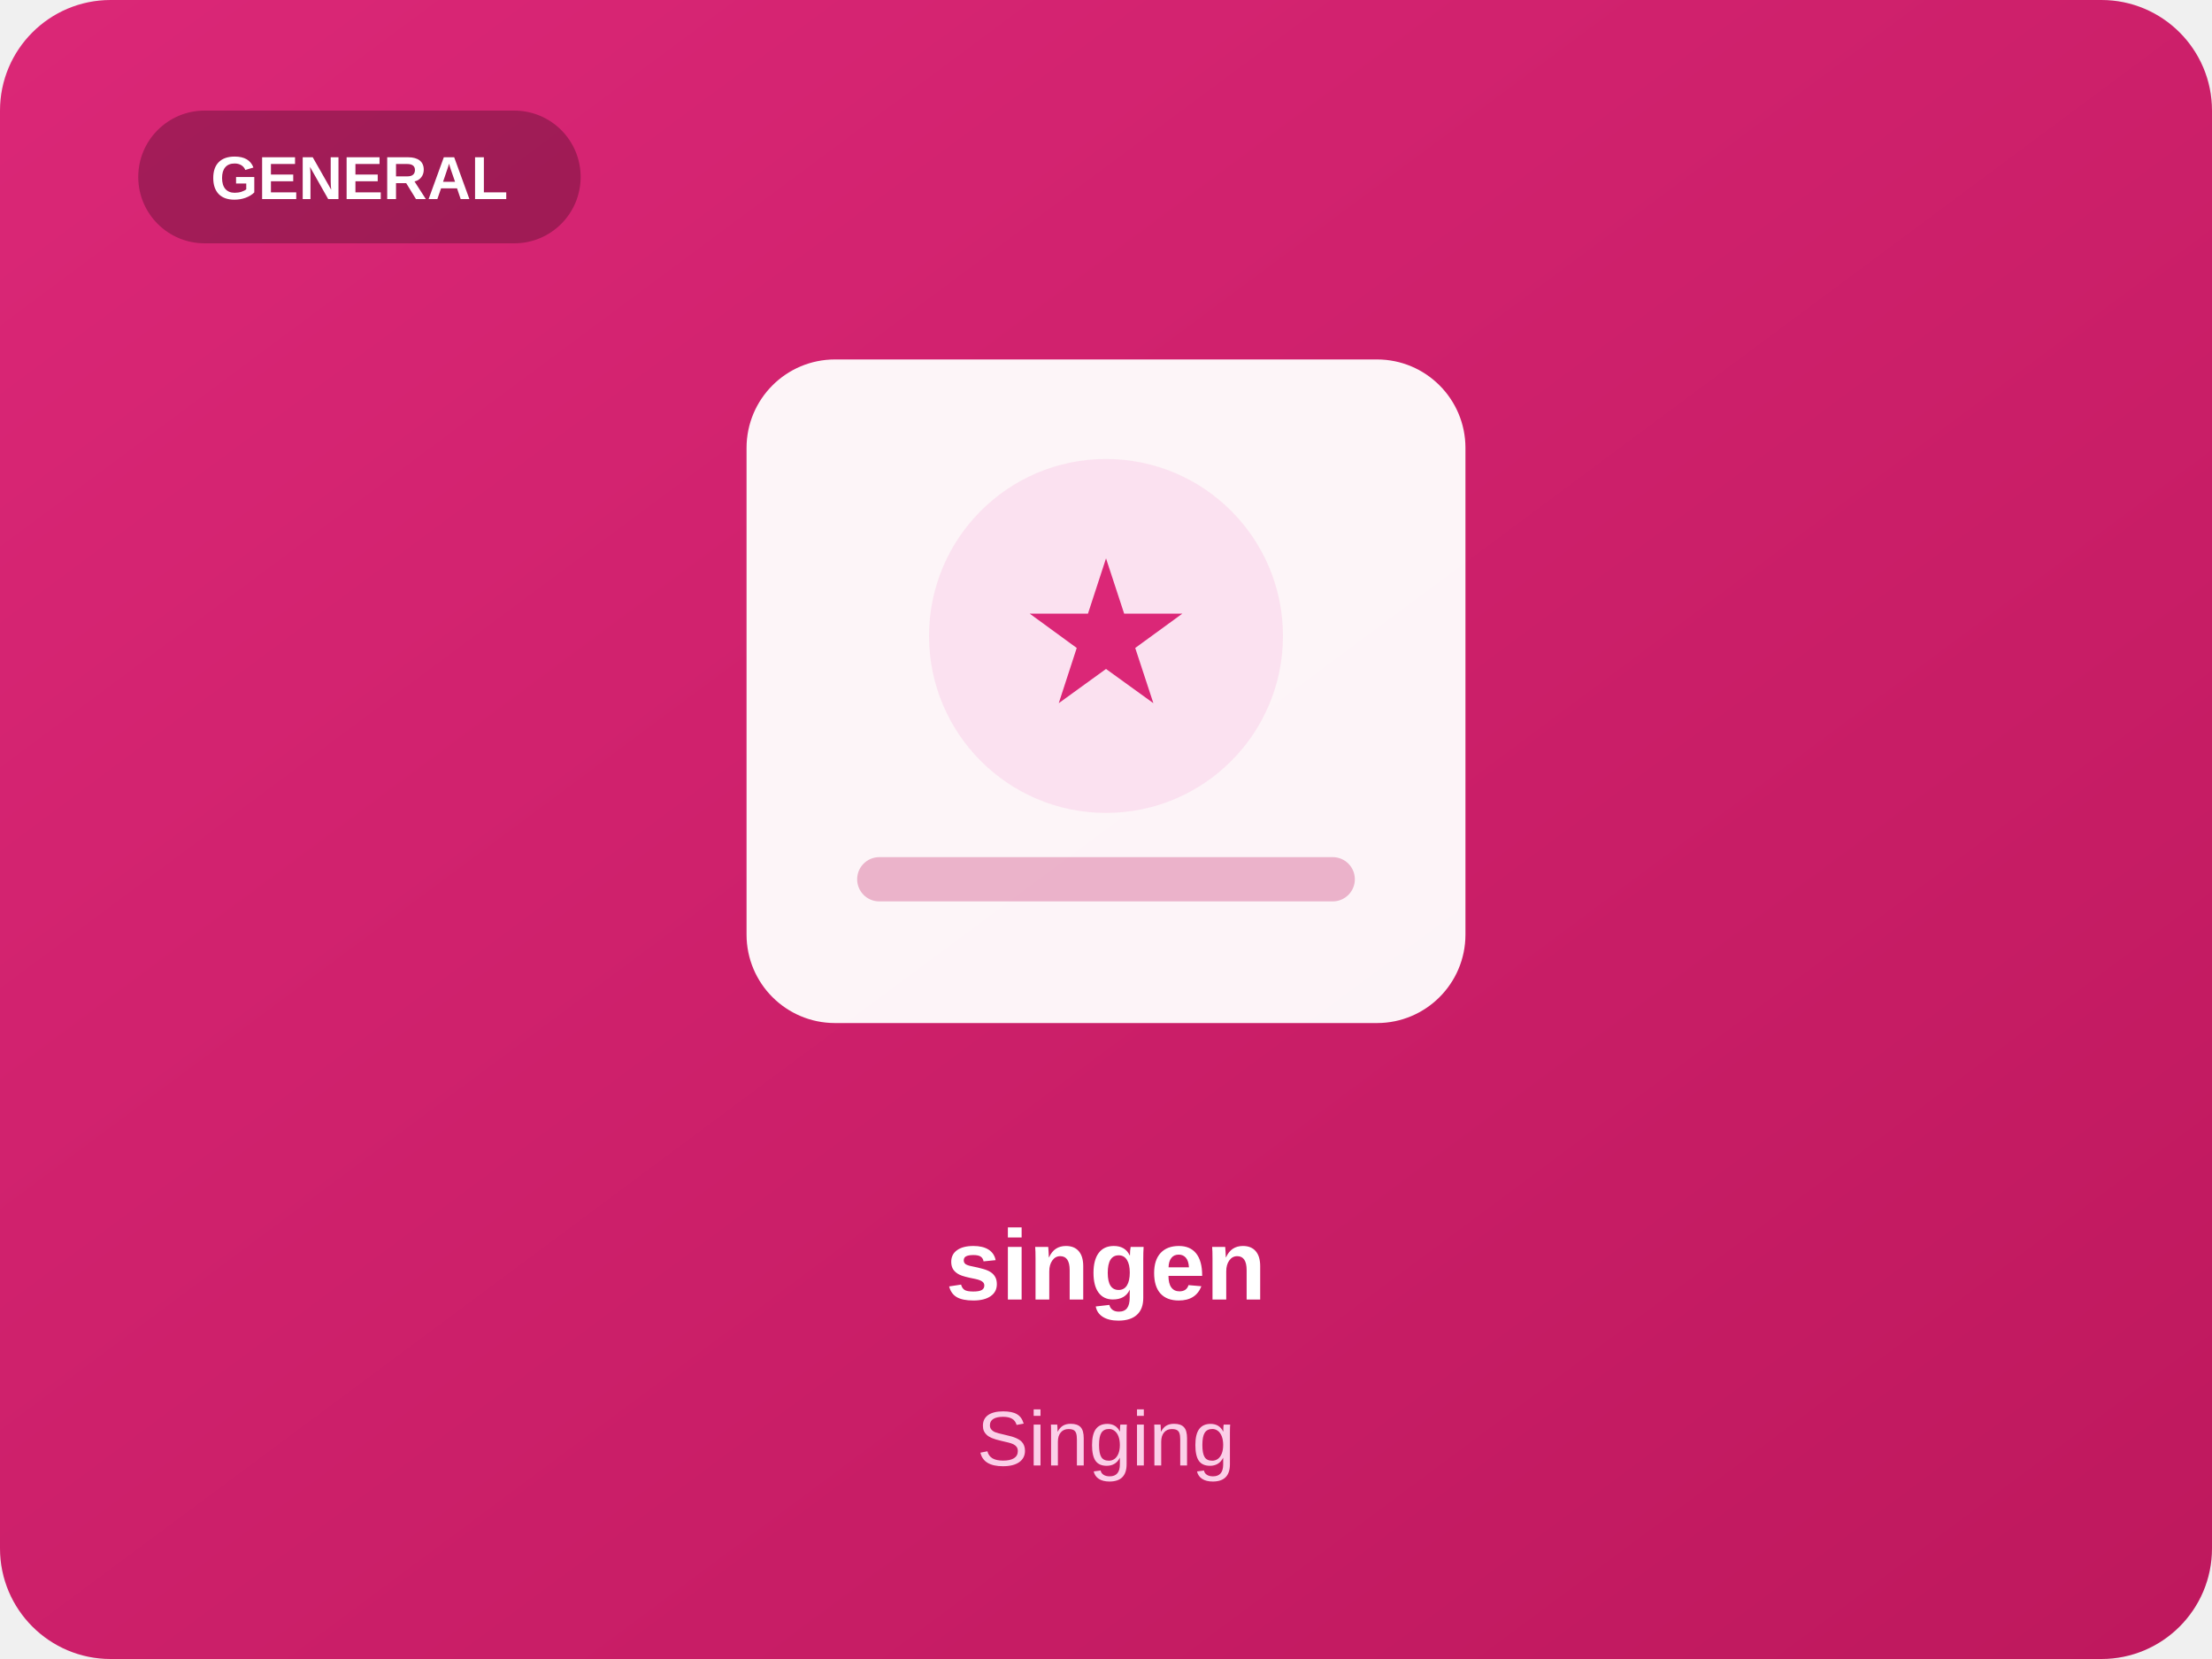
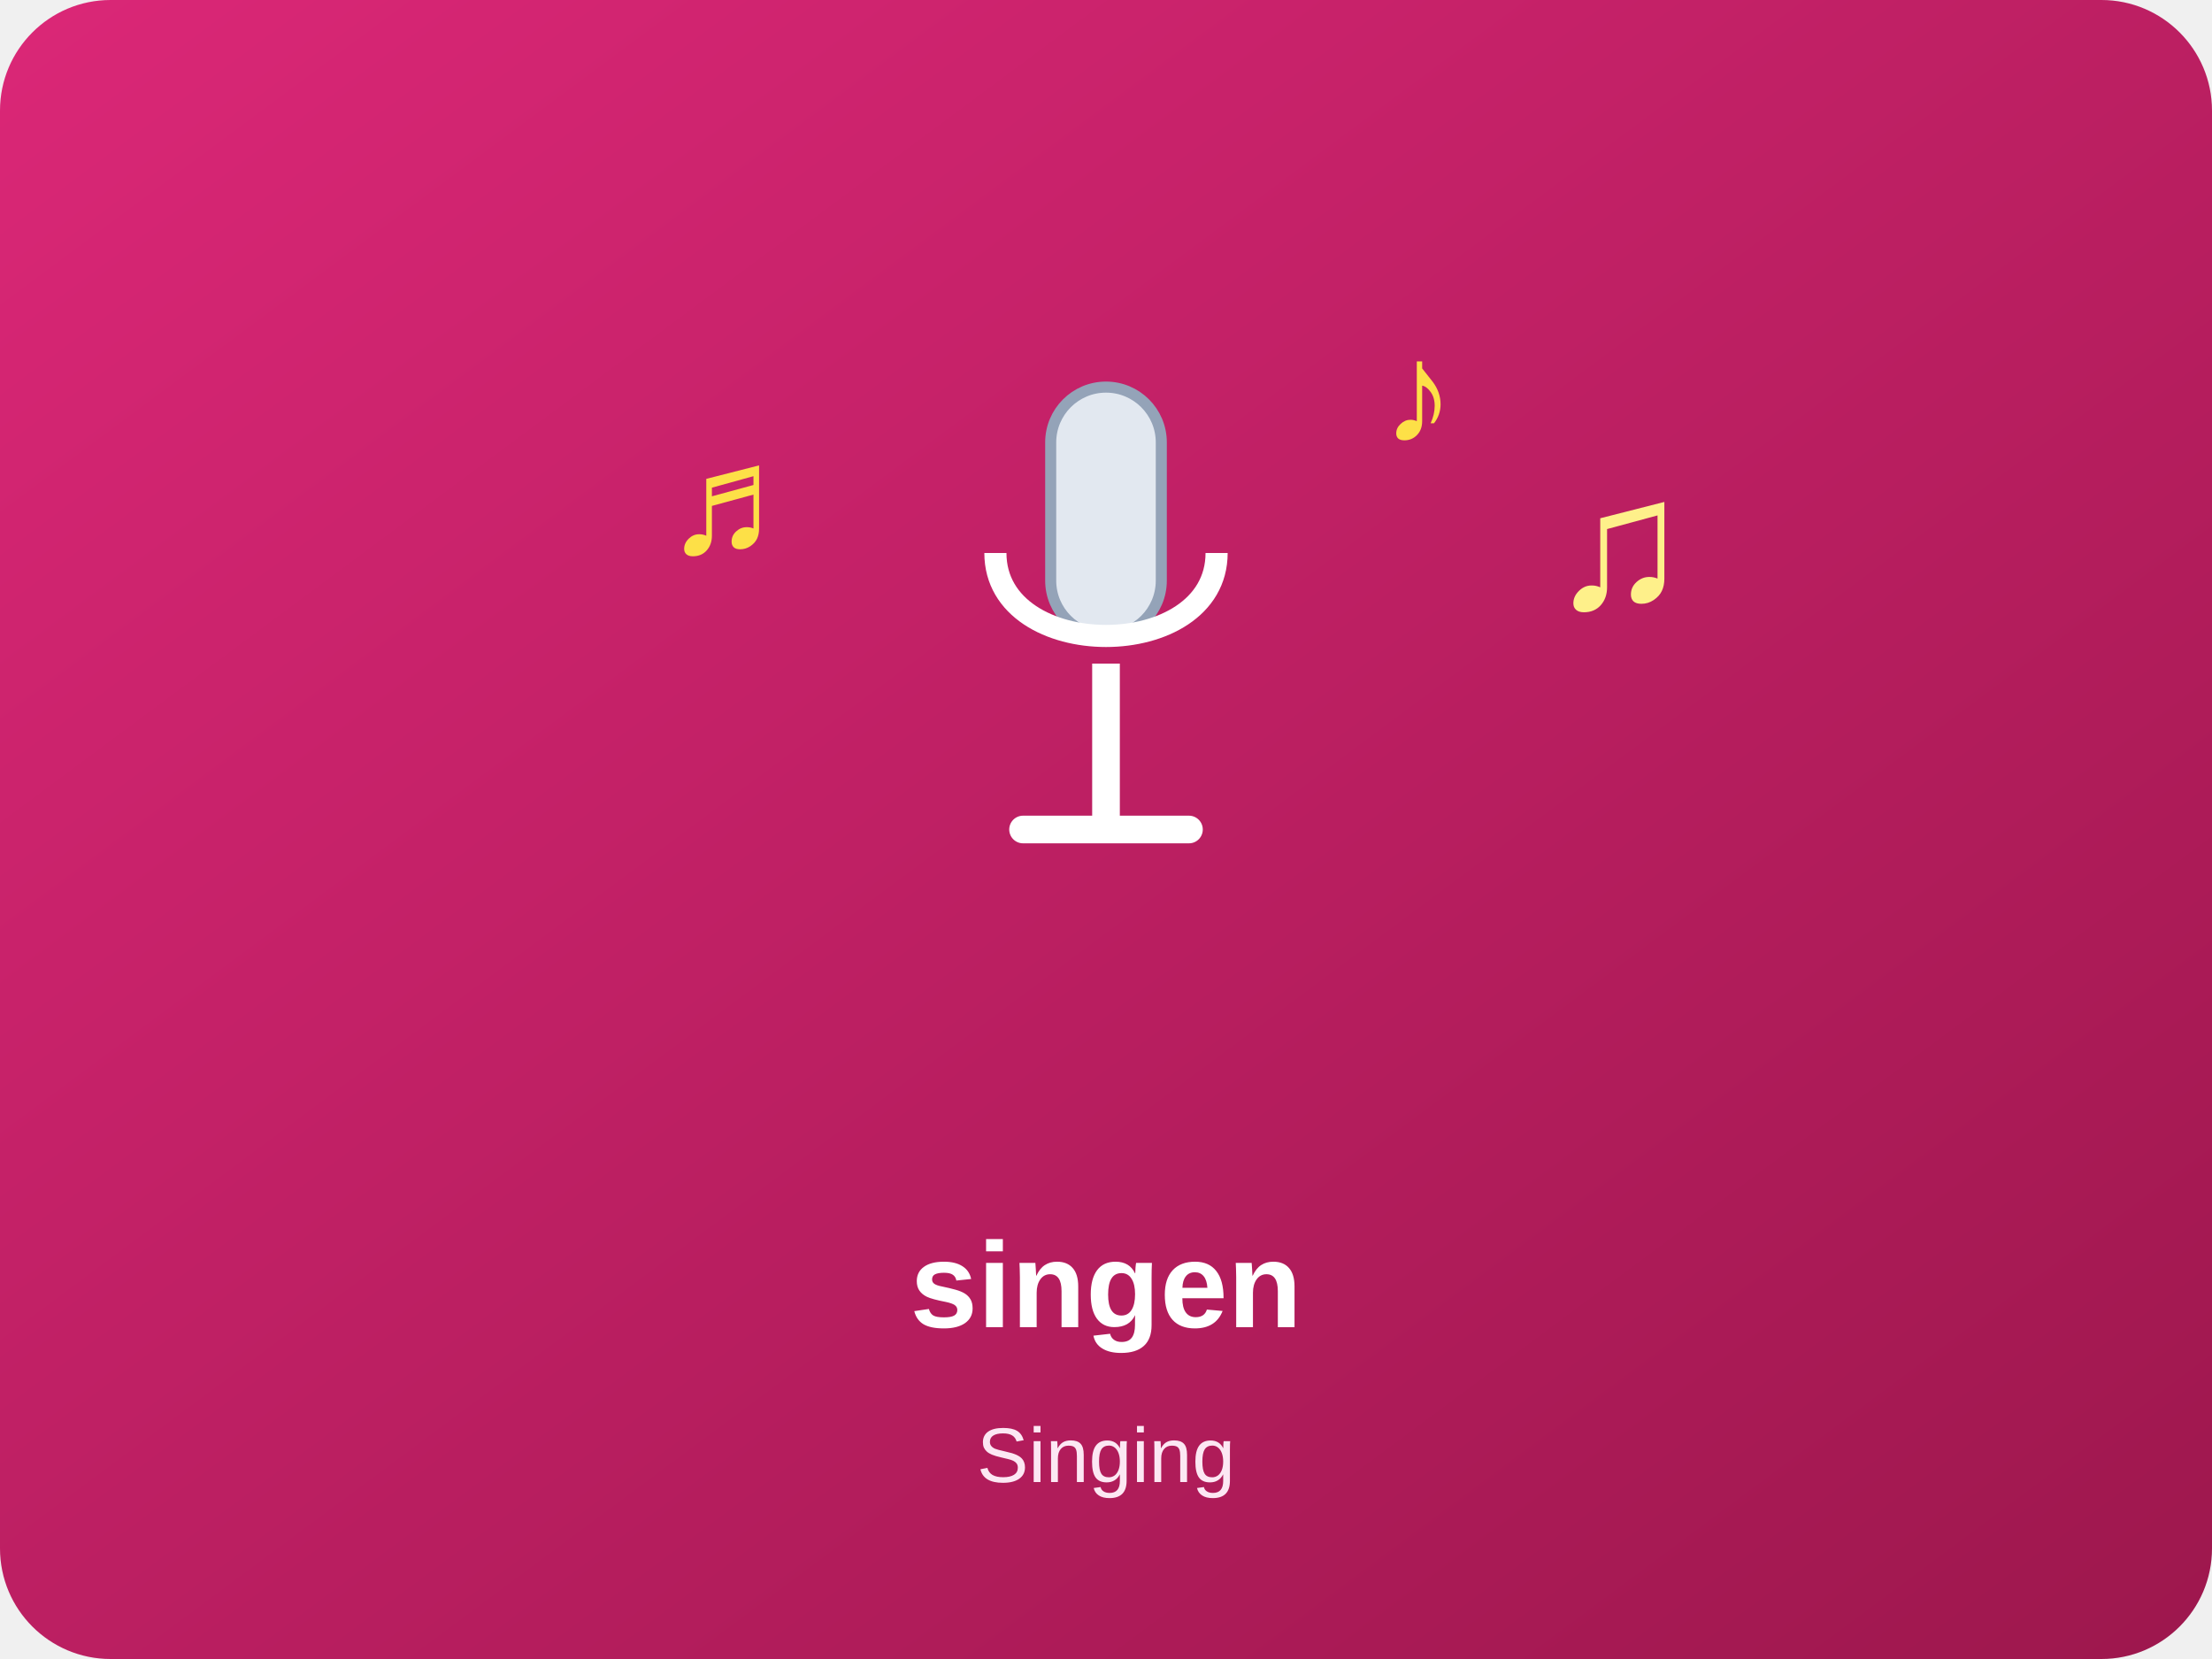
- <svg xmlns="http://www.w3.org/2000/svg" viewBox="0 0 400 300" width="100%" height="100%">
+ <svg xmlns="http://www.w3.org/2000/svg" viewBox="0 0 400 300">
  <defs>
-     <linearGradient id="bg_228" x1="0%" y1="0%" x2="100%" y2="100%">
+     <linearGradient id="bg228" x1="0%" y1="0%" x2="100%" y2="100%">
      <stop offset="0%" stop-color="#DB2777" />
-       <stop offset="100%" stop-color="#BE185D" />
+       <stop offset="100%" stop-color="#9D174D" />
    </linearGradient>
  </defs>
-   <rect width="400" height="300" rx="20" fill="url(#bg_228)" />
-   <rect x="25" y="20" width="80" height="24" rx="12" fill="#000000" fill-opacity="0.25" />
-   <text x="65" y="36" font-family="Arial, sans-serif" font-size="11" font-weight="bold" fill="#FFFFFF" text-anchor="middle">GENERAL</text>
-   <rect x="135" y="65" width="130" height="120" rx="16" fill="#FFFFFF" fill-opacity="0.95" />
-   <circle cx="200" cy="115" r="32" fill="#FBCFE8" fill-opacity="0.5" />
-   <text x="200" y="127" font-family="Arial, sans-serif" font-size="36" font-weight="bold" fill="#DB2777" text-anchor="middle">★</text>
-   <rect x="155" y="155" width="90" height="8" rx="4" fill="#BE185D" fill-opacity="0.3" />
-   <text x="200" y="235" font-family="Arial, sans-serif" font-size="18" font-weight="bold" fill="#FFFFFF" text-anchor="middle">singen</text>
-   <text x="200" y="265" font-family="Arial, sans-serif" font-size="14" fill="#FBCFE8" text-anchor="middle">Singing</text>
+   <rect width="400" height="300" rx="20" fill="url(#bg228)" />
+   <g transform="translate(180, 55)">
+     <rect x="10" y="15" width="20" height="45" rx="10" fill="#E2E8F0" stroke="#94A3B8" stroke-width="2" />
+     <path d="M0 45 C0 65 40 65 40 45" stroke="#FFFFFF" stroke-width="4" fill="none" />
+     <line x1="20" y1="65" x2="20" y2="95" stroke="#FFFFFF" stroke-width="5" />
+     <line x1="5" y1="95" x2="35" y2="95" stroke="#FFFFFF" stroke-width="5" stroke-linecap="round" />
+   </g>
+   <text x="250" y="80" font-family="Arial, sans-serif" font-size="26" fill="#FDE047">♪</text>
+   <text x="280" y="110" font-family="Arial, sans-serif" font-size="34" fill="#FEF08A">♫</text>
+   <text x="120" y="100" font-family="Arial, sans-serif" font-size="28" fill="#FDE047">♬</text>
+   <text x="200" y="240" font-family="Arial, sans-serif" font-size="22" font-weight="bold" fill="#FFFFFF" text-anchor="middle">singen</text>
+   <text x="200" y="268" font-family="Arial, sans-serif" font-size="14" fill="#FCE7F3" text-anchor="middle">Singing</text>
</svg>
